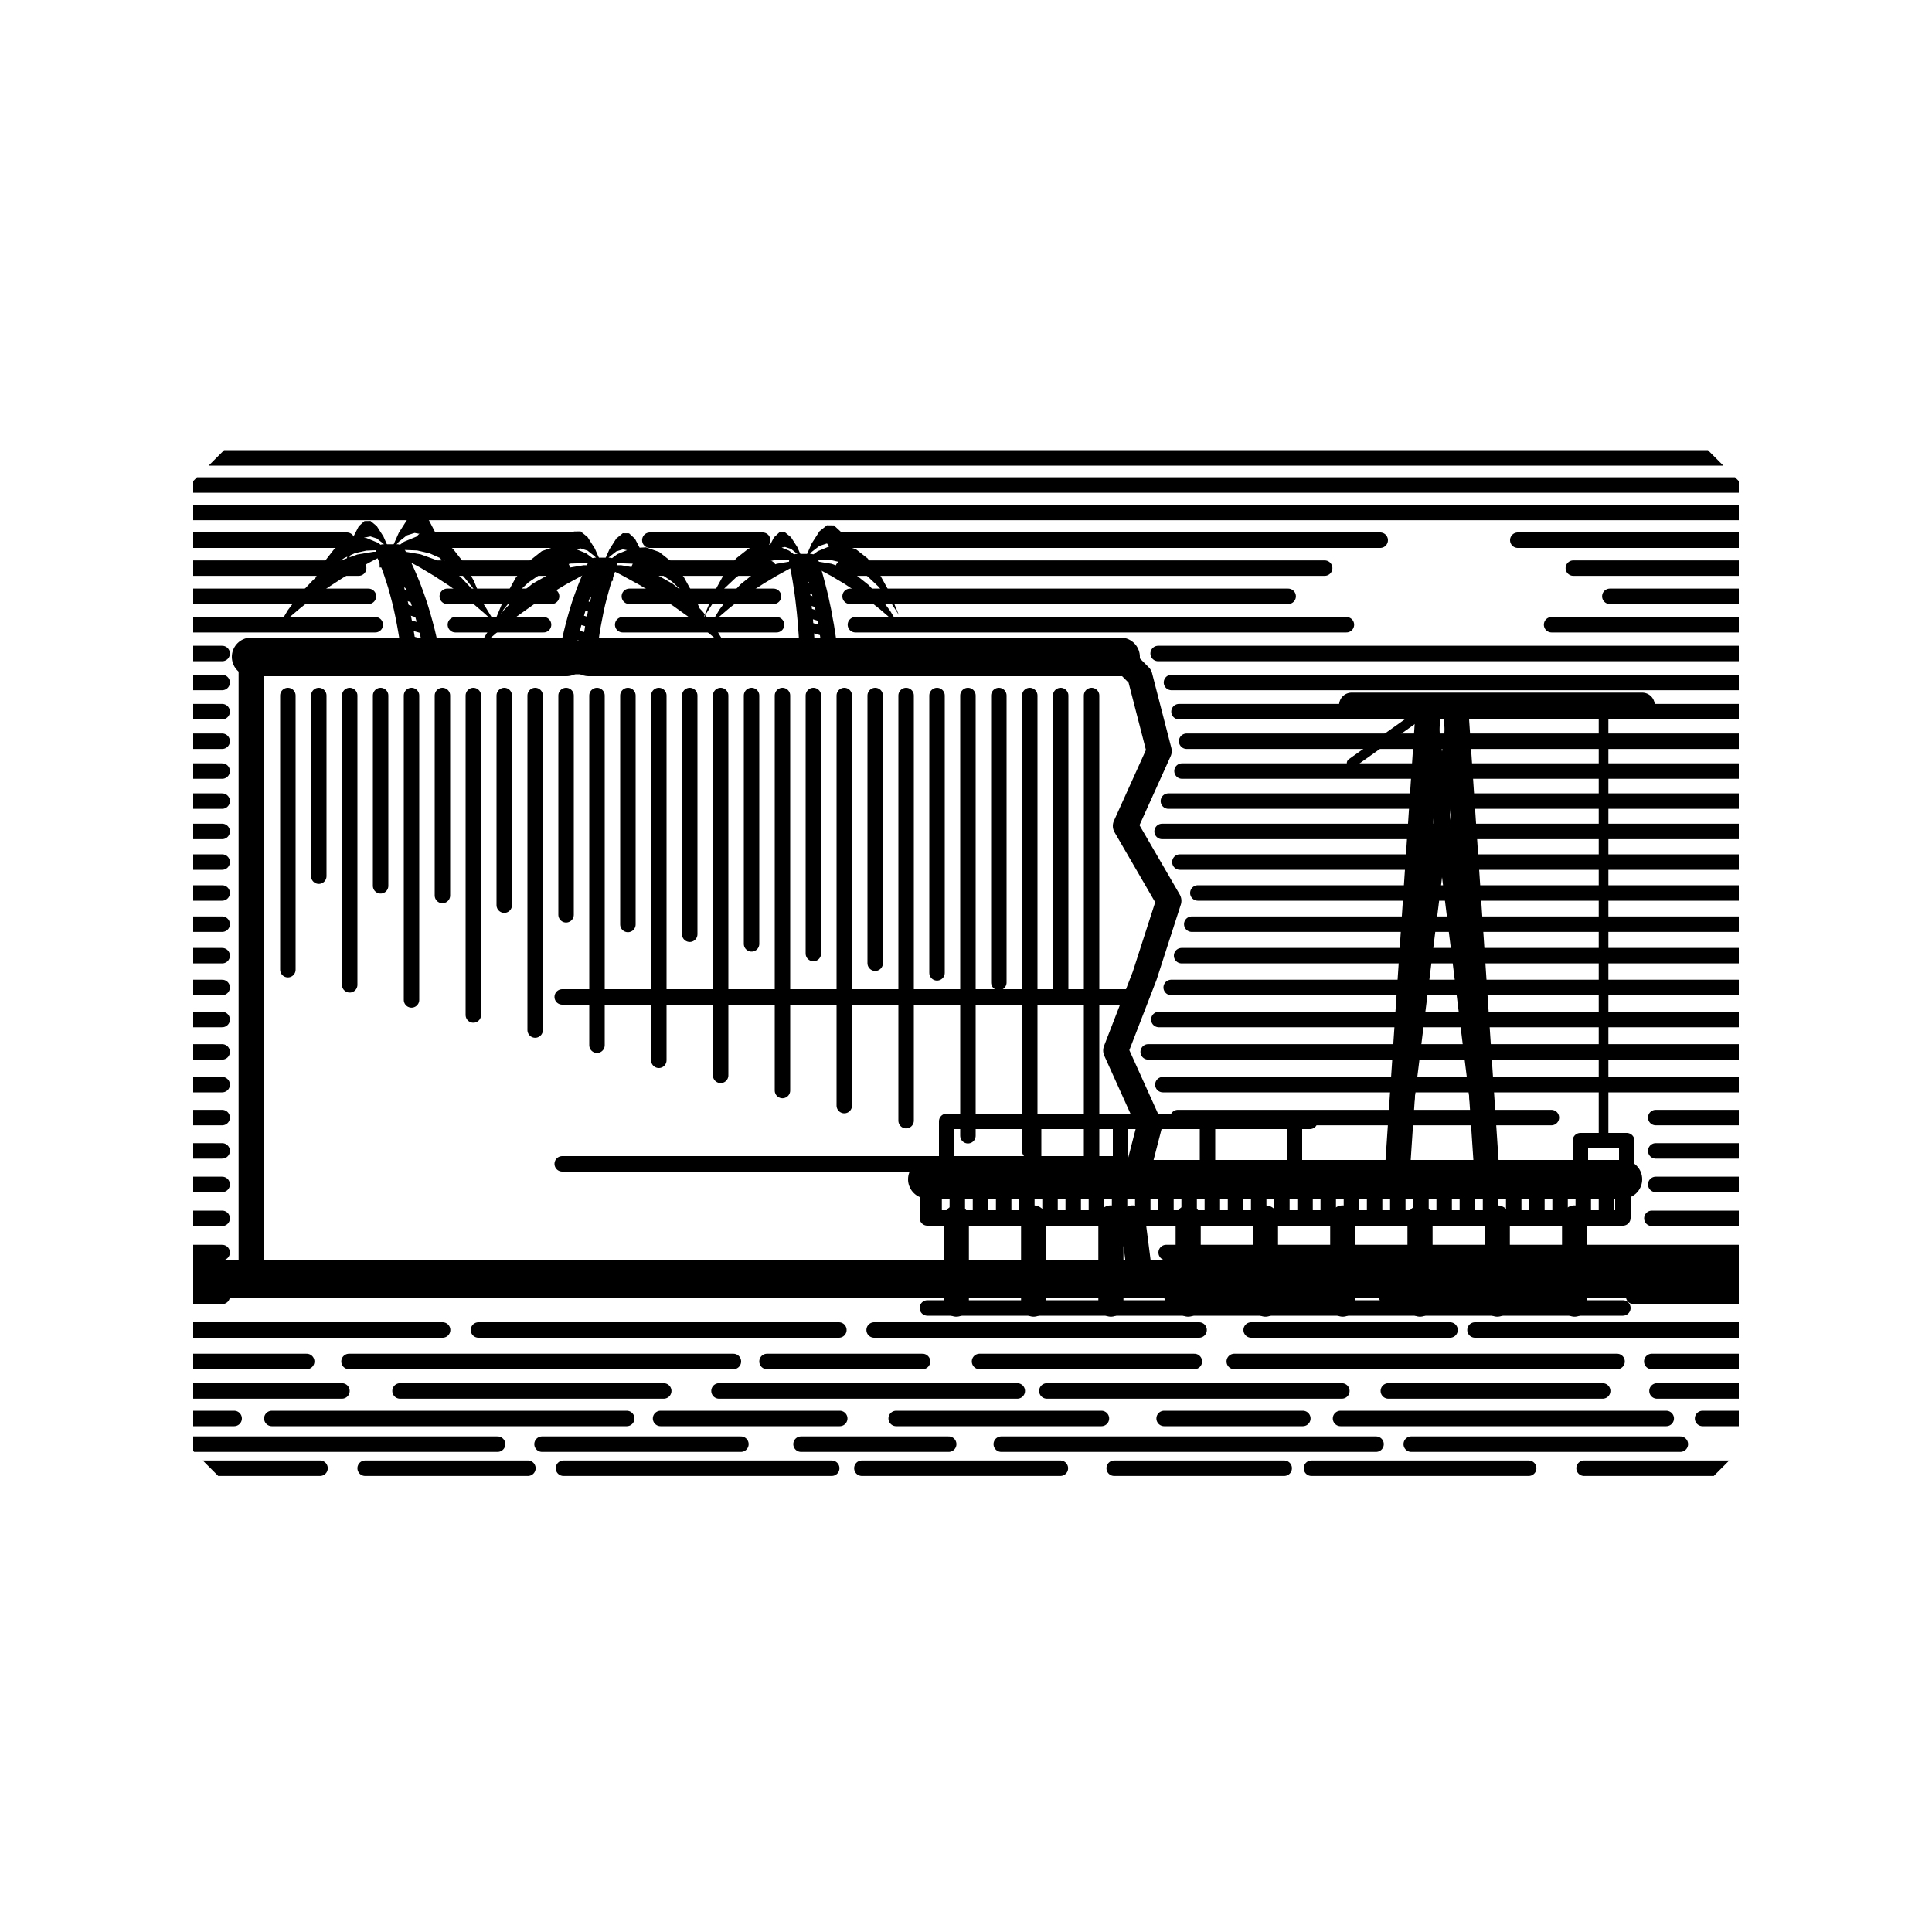
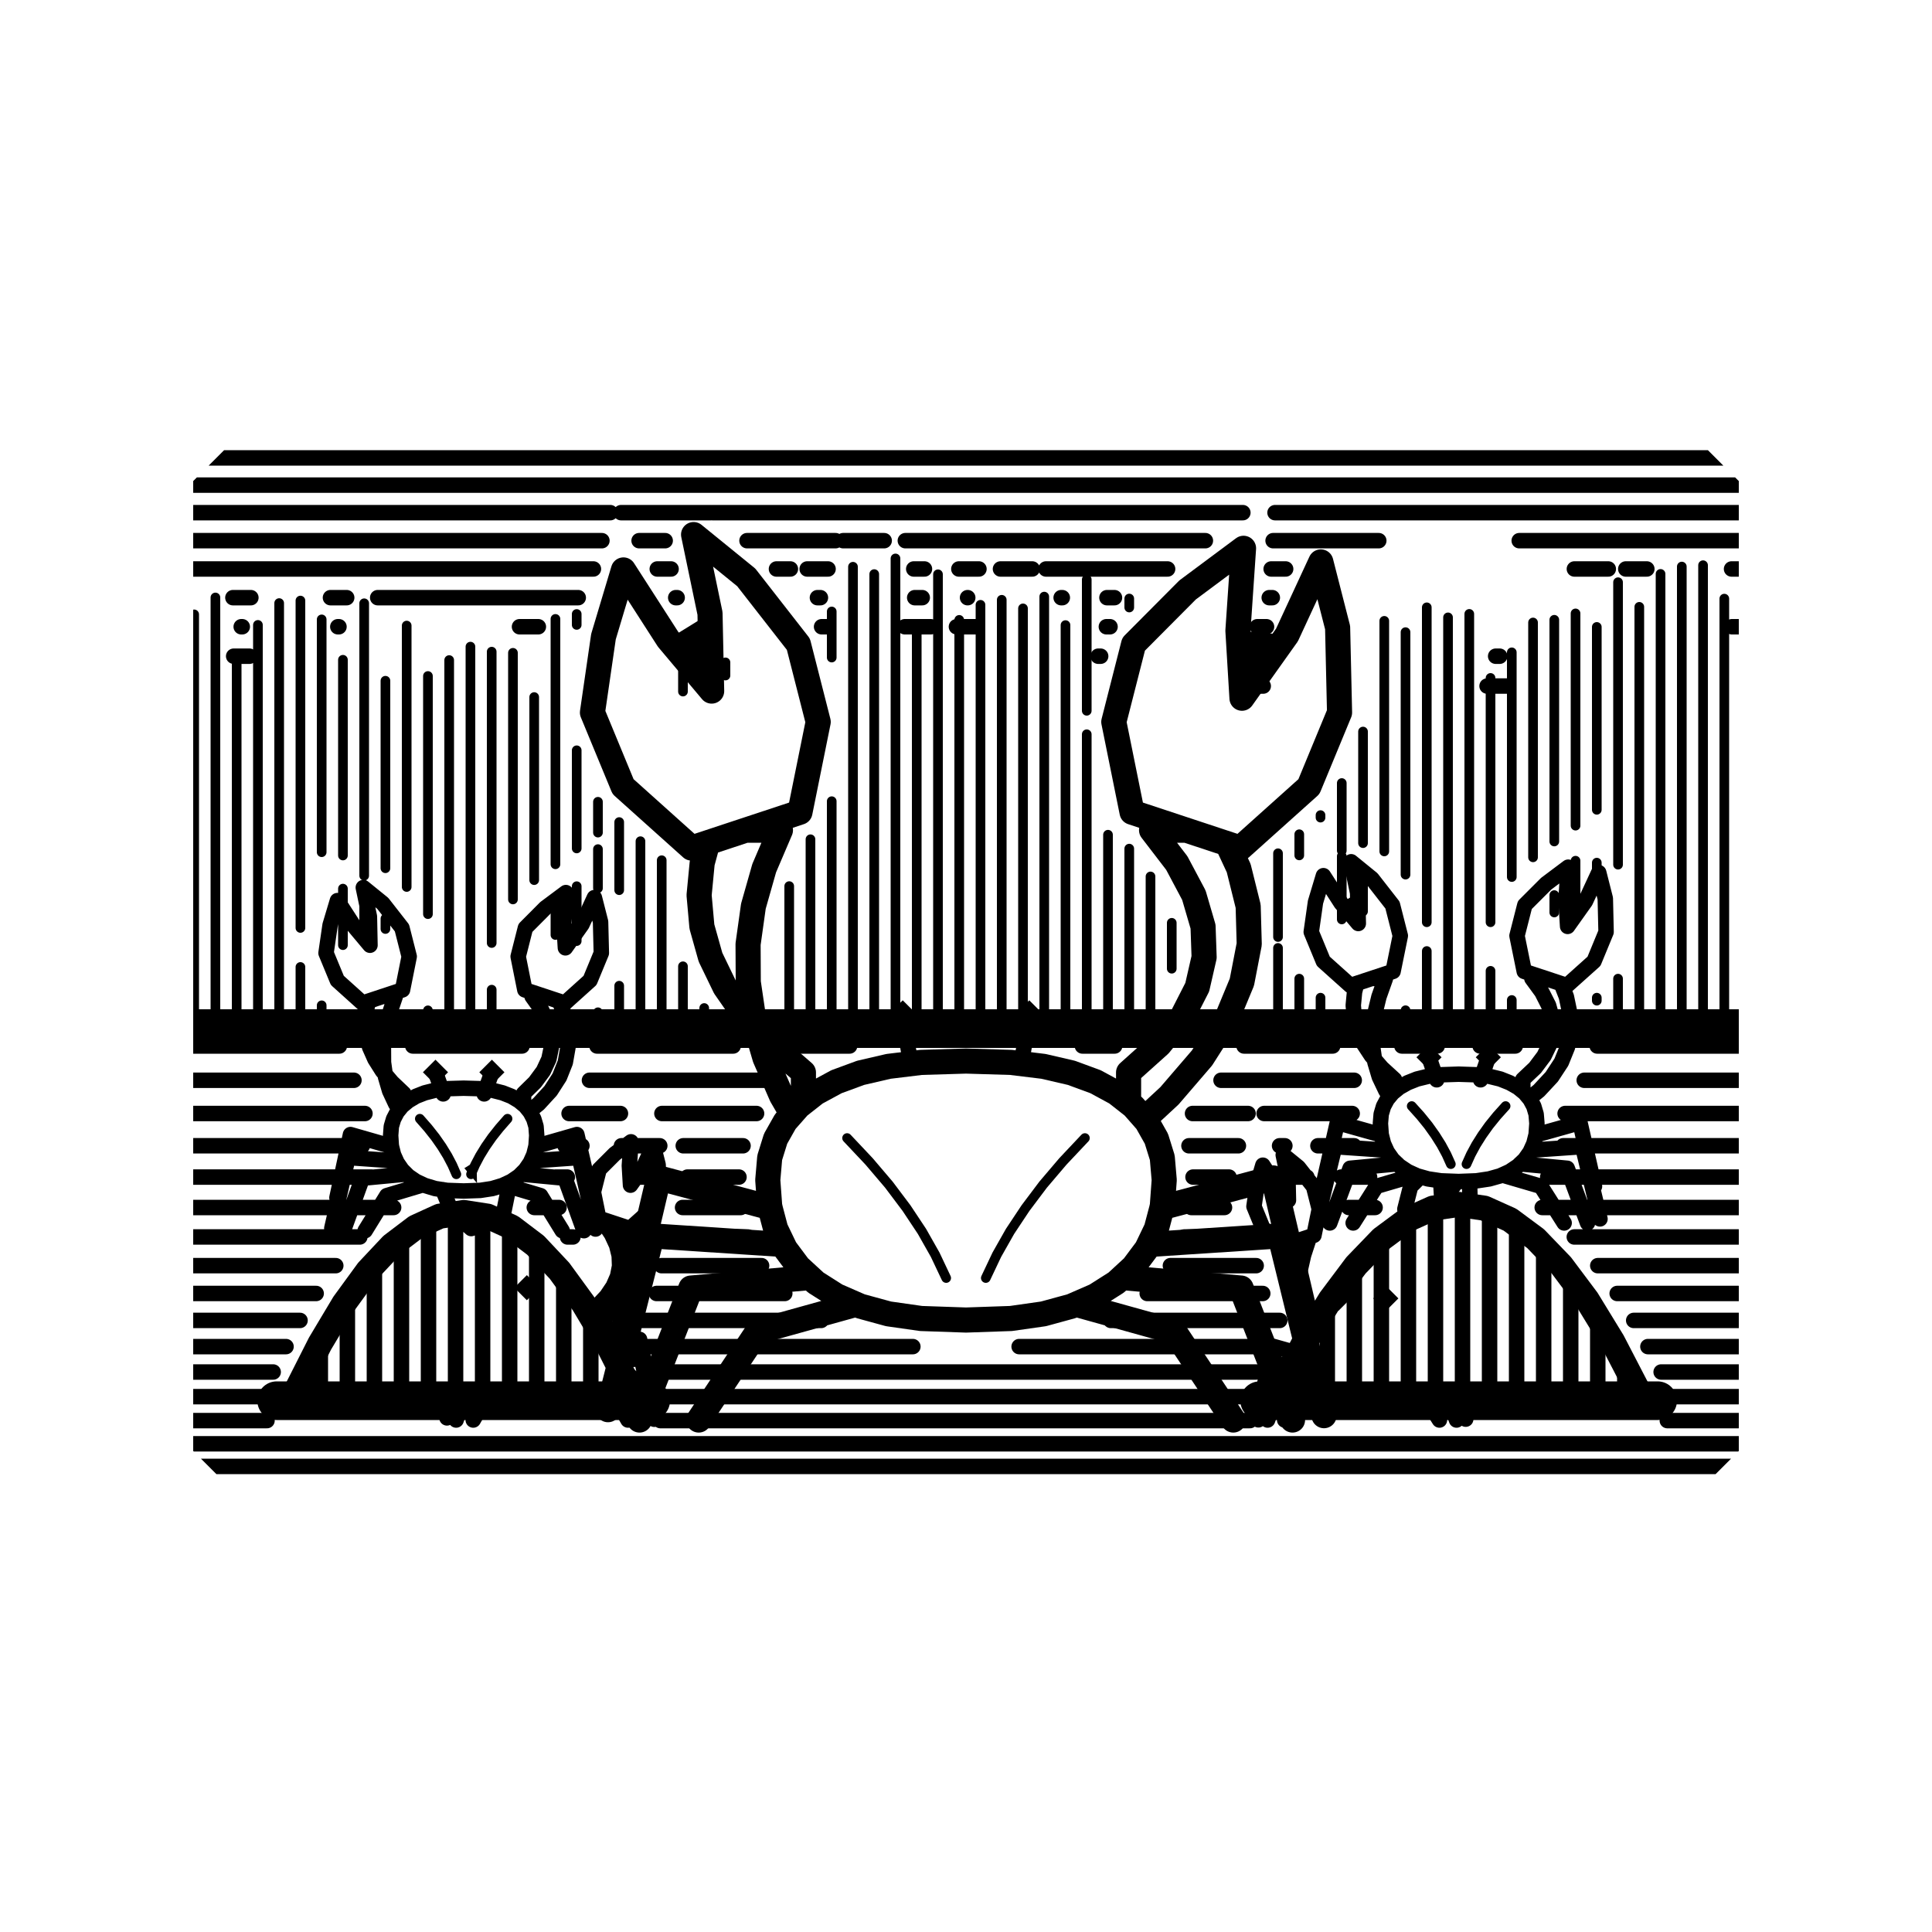
<svg xmlns="http://www.w3.org/2000/svg" viewBox="0 0 200 200">
  <defs>
    <clipPath id="w">
      <path d="M23.8 46L176.2 46L180 49.8L180 150.2L176.2 154L23.8 154L20 150.2L20 49.8Z" />
    </clipPath>
  </defs>
  <g clip-path="url(#w)" fill="none" stroke="#000" stroke-linecap="round" stroke-linejoin="round">
-     <path d="M40.4 57.14L38.66 57.12L37 57.4L35.42 57.97L33.9 58.83L32.46 59.99L31.1 61.43L29.8 63.16L28.59 65.19L29.8 64.04L31.1 62.94L32.46 61.87L33.9 60.85L35.42 59.86L37 58.91L38.66 58L40.4 57.14ZM40.4 57.14L39.13 56.19L37.92 55.69L36.75 55.63L35.65 56.02L34.59 56.85L33.6 58.12L32.65 59.83L31.76 61.99L32.65 60.59L33.6 59.42L34.59 58.48L35.65 57.76L36.75 57.26L37.92 57L39.13 56.95L40.4 57.14ZM40.4 57.14L39.69 55.53L39 54.46L38.35 53.93L37.73 53.94L37.14 54.48L36.58 55.56L36.05 57.19L35.54 59.35L36.05 57.94L36.58 56.85L37.14 56.09L37.73 55.65L38.35 55.53L39 55.74L39.69 56.28L40.4 57.14ZM40.4 57.14L40.4 55.07L40.4 53.59L40.4 52.69L40.4 52.38L40.4 52.64L40.4 53.48L40.4 54.91L40.4 56.91L40.4 55.73L40.4 54.89L40.4 54.4L40.4 54.26L40.4 54.46L40.4 55.01L40.4 55.9L40.4 57.14ZM40.4 57.14L41.28 55.16L42.12 53.84L42.92 53.19L43.68 53.2L44.41 53.87L45.1 55.2L45.75 57.2L46.37 59.86L45.75 58.12L45.1 56.78L44.41 55.85L43.68 55.31L42.92 55.17L42.12 55.42L41.28 56.08L40.4 57.14ZM40.4 57.14L41.82 56.08L43.18 55.52L44.47 55.46L45.71 55.89L46.89 56.81L48 58.23L49.06 60.14L50.05 62.55L49.06 61L48 59.69L46.89 58.63L45.71 57.83L44.47 57.28L43.18 56.98L41.82 56.93L40.4 57.14ZM40.4 57.14L42 57.12L43.53 57.38L45 57.91L46.39 58.7L47.72 59.76L48.98 61.1L50.17 62.69L51.3 64.56L50.17 63.51L48.98 62.49L47.72 61.5L46.39 60.56L45 59.65L43.53 58.77L42 57.94L40.4 57.14ZM39.3 56.54L41.5 56.54L41.5 58.74L39.3 58.74ZM62.35 58.53L60.43 58.51L58.58 58.82L56.83 59.46L55.15 60.41L53.55 61.69L52.04 63.29L50.6 65.21L49.25 67.46L50.6 66.19L52.04 64.96L53.55 63.78L55.15 62.64L56.83 61.55L58.58 60.5L60.43 59.49L62.35 58.53ZM62.35 58.53L60.68 57.28L59.08 56.62L57.55 56.55L56.09 57.05L54.7 58.15L53.38 59.82L52.14 62.08L50.96 64.92L52.14 63.08L53.38 61.54L54.7 60.29L56.09 59.35L57.55 58.7L59.08 58.34L60.68 58.29L62.35 58.53ZM62.35 58.53L61.57 56.77L60.82 55.59L60.1 55.01L59.42 55.02L58.77 55.62L58.16 56.81L57.58 58.58L57.03 60.95L57.58 59.41L58.16 58.21L58.77 57.38L59.42 56.9L60.1 56.77L60.82 57L61.57 57.59L62.35 58.53ZM62.35 58.53L62.35 56.14L62.35 54.42L62.35 53.38L62.35 53.01L62.35 53.32L62.35 54.29L62.35 55.95L62.35 58.27L62.35 56.9L62.35 55.93L62.35 55.36L62.35 55.19L62.35 55.43L62.35 56.06L62.35 57.09L62.35 58.53ZM62.35 58.53L63.09 56.86L63.8 55.75L64.47 55.2L65.12 55.21L65.73 55.77L66.32 56.9L66.87 58.58L67.39 60.82L66.87 59.36L66.32 58.23L65.73 57.44L65.12 56.99L64.47 56.87L63.8 57.08L63.09 57.64L62.35 58.53ZM62.35 58.53L63.92 57.36L65.43 56.74L66.87 56.66L68.24 57.14L69.55 58.17L70.79 59.74L71.96 61.87L73.07 64.54L71.96 62.81L70.79 61.36L69.55 60.19L68.24 59.3L66.87 58.69L65.43 58.35L63.92 58.3L62.35 58.53ZM62.35 58.53L64.29 58.51L66.15 58.83L67.93 59.46L69.63 60.43L71.24 61.72L72.77 63.34L74.22 65.28L75.58 67.55L74.22 66.26L72.77 65.03L71.24 63.83L69.63 62.68L67.93 61.58L66.15 60.52L64.29 59.5L62.35 58.53ZM61.25 57.93L63.45 57.93L63.45 60.13L61.25 60.13ZM83.2 58.14L81.77 58.13L80.41 58.36L79.1 58.82L77.85 59.53L76.67 60.48L75.55 61.67L74.48 63.1L73.48 64.76L74.48 63.82L75.55 62.91L76.67 62.03L77.85 61.19L79.1 60.38L80.41 59.6L81.77 58.85L83.2 58.14ZM83.2 58.14L81.68 57L80.22 56.4L78.82 56.33L77.49 56.79L76.22 57.79L75.02 59.31L73.89 61.37L72.82 63.96L73.89 62.29L75.02 60.88L76.22 59.75L77.49 58.88L78.82 58.29L80.22 57.97L81.68 57.92L83.2 58.14ZM83.2 58.14L82.53 56.62L81.88 55.61L81.27 55.11L80.68 55.11L80.12 55.63L79.59 56.65L79.09 58.18L78.62 60.22L79.09 58.89L79.59 57.87L80.12 57.15L80.68 56.73L81.27 56.62L81.88 56.82L82.53 57.33L83.2 58.14ZM83.2 58.14L83.2 55.87L83.2 54.24L83.2 53.25L83.2 52.9L83.2 53.19L83.2 54.12L83.2 55.68L83.2 57.89L83.2 56.59L83.2 55.67L83.2 55.13L83.2 54.97L83.2 55.19L83.2 55.79L83.2 56.77L83.2 58.14ZM83.2 58.14L84.03 56.25L84.83 55L85.6 54.38L86.33 54.39L87.02 55.03L87.68 56.3L88.3 58.2L88.88 60.72L88.3 59.07L87.68 57.8L87.02 56.91L86.33 56.4L85.6 56.26L84.83 56.51L84.03 57.13L83.2 58.14ZM83.2 58.14L84.65 57.06L86.03 56.49L87.35 56.42L88.61 56.86L89.81 57.8L90.95 59.25L92.03 61.2L93.05 63.66L92.03 62.07L90.95 60.74L89.81 59.66L88.61 58.84L87.35 58.28L86.03 57.98L84.65 57.93L83.2 58.14ZM83.2 58.14L84.66 58.13L86.07 58.36L87.41 58.84L88.68 59.57L89.9 60.54L91.05 61.76L92.14 63.22L93.17 64.93L92.14 63.97L91.05 63.03L89.9 62.13L88.68 61.27L87.41 60.43L86.07 59.63L84.66 58.87L83.2 58.14ZM82.1 57.54L84.3 57.54L84.3 59.74L82.1 59.74Z" fill="#000" stroke="none" />
-     <path d="M42.17 66.24L44.43 66.84M41.88 64.54L44.01 65.14M41.55 62.92L43.54 63.52M41.16 61.37L43.01 61.97M40.72 59.89L42.43 60.49M40.23 58.48L41.8 59.08M58.77 67.24L61.03 67.84M59.14 65.57L61.26 66.17M59.55 63.99L61.54 64.59M60 62.49L61.85 63.09M60.5 61.09L62.22 61.69M61.04 59.76L62.62 60.36M83.52 66.37L85.78 66.97M83.41 64.81L85.54 65.41M83.28 63.32L85.27 63.92M83.12 61.91L84.97 62.51M82.93 60.58L84.64 61.18M82.72 59.32L84.3 59.92M148.34 73L139.92 79M166 73L166 118.08" stroke-width="1" />
-     <path d="M20 47.4L180 47.4M20 50.21L180 50.21M20 53.05L180 53.05M20 55.92L35.91 55.92M43.87 55.92L59.57 55.92M67.27 55.92L78.95 55.92M86.35 55.92L142.88 55.92M157.12 55.92L180 55.92M20 58.81L37.13 58.81M45.23 58.81L58.19 58.81M66.17 58.81L79.56 58.81M87.27 58.81L137.13 58.81M162.87 58.81L180 58.81M20 61.73L38.14 61.73M46.3 61.73L57.1 61.73M65.15 61.73L80.07 61.73M88 61.73L133.35 61.73M166.65 61.73L180 61.73M20 64.67L38.85 64.67M47.14 64.67L56.27 64.67M64.46 64.67L80.39 64.67M88.55 64.67L139.38 64.67M160.62 64.67L180 64.67M20 67.65L23 67.65M119.89 67.65L180 67.65M20 70.65L23 70.65M121.27 70.65L180 70.65M20 73.67L23 73.67M122.05 73.67L180 73.67M20 76.73L23 76.73M122.84 76.73L180 76.73M20 79.82L23 79.82M122.36 79.82L180 79.82M20 82.93L23 82.93M120.95 82.93L180 82.93M20 86.07L23 86.07M120.3 86.07L180 86.07M20 89.24L23 89.24M122.14 89.24L180 89.24M20 92.44L23 92.44M124 92.44L180 92.44M20 95.67L23 95.67M123.37 95.67L180 95.67M20 98.93L23 98.93M122.32 98.93L180 98.93M20 102.22L23 102.22M121.24 102.22L180 102.22M20 105.54L23 105.54M119.96 105.54L180 105.54M20 108.89L23 108.89M118.86 108.89L180 108.89M20 112.28L23 112.28M120.38 112.28L180 112.28M20 115.69L23 115.69M121.93 115.69L160.6 115.69M171.4 115.69L180 115.69M20 119.14L23 119.14M171.4 119.14L180 119.14M20 122.61L23 122.61M171.4 122.61L180 122.61M20 126.12L23 126.12M171 126.12L180 126.12M20 129.66L23 129.66M120.72 129.66L180 129.66M20 134.2L23 134.2M121.31 134.2L137.41 134.2M143.53 134.2L163.49 134.2M169.11 134.2L180 134.2M20 137.68L45.82 137.68M49.53 137.68L86.84 137.68M90.49 137.68L124.13 137.68M129.52 137.68L150.11 137.68M152.69 137.68L180 137.68M20 140.94L31.75 140.94M36.13 140.94L75.92 140.94M79.4 140.94L95.5 140.94M101.4 140.94L123.64 140.94M127.77 140.94L167.4 140.94M170.99 140.94L180 140.94M20 143.99L35.4 143.99M41.41 143.99L68.71 143.99M74.43 143.99L105.31 143.99M108.37 143.99L138.91 143.99M143.72 143.99L165.91 143.99M171.53 143.99L180 143.99M20 146.84L24.24 146.84M28.14 146.84L64.88 146.84M68.38 146.84L86.93 146.84M92.77 146.84L114.02 146.84M120.51 146.84L134.87 146.84M138.77 146.84L172.49 146.84M176.25 146.84L180 146.84M20 149.5L51.51 149.5M56.11 149.5L76.7 149.5M82.92 149.5L98.21 149.5M103.65 149.5L142.45 149.5M146.09 149.5L173.95 149.5M20 151.99L33.13 151.99M37.8 151.99L54.65 151.99M58.33 151.99L86.1 151.99M89.22 151.99L109.77 151.99M115.34 151.99L132.94 151.99M135.76 151.99L158.25 151.99M163.98 151.99L180 151.99M113 72L113 120.7M109.8 72L109.8 102.72M106.6 72L106.6 119.14M103.4 72L103.4 101.71M100.2 72L100.2 117.57M97 72L97 100.71M93.8 72L93.8 116.01M90.6 72L90.6 99.71M87.4 72L87.4 114.45M84.2 72L84.2 98.71M81 72L81 112.89M77.8 72L77.8 97.71M74.6 72L74.6 111.32M71.4 72L71.4 96.71M68.2 72L68.2 109.76M65 72L65 95.7M61.8 72L61.8 108.2M58.6 72L58.6 94.7M55.4 72L55.4 106.63M52.2 72L52.2 93.7M49 72L49 105.07M45.8 72L45.8 92.7M42.6 72L42.6 103.51M39.4 72L39.4 91.7M36.2 72L36.2 101.95M33 72L33 90.7M29.8 72L29.8 100.38M58.2 103.2L117 103.2M58.2 120.48L115.5 120.48M42.4 68L42.29 67.11L42.17 66.24L42.03 65.38L41.88 64.54L41.72 63.72L41.55 62.92L41.36 62.13L41.16 61.37L40.95 60.62L40.72 59.89L40.48 59.17L40.23 58.48L39.96 57.8L39.68 57.14L41.12 57.14L41.47 57.8L41.8 58.48L42.12 59.17L42.43 59.89L42.73 60.62L43.01 61.37L43.28 62.13L43.54 62.92L43.78 63.72L44.01 64.54L44.23 65.38L44.43 66.24L44.62 67.11L44.8 68ZM58.45 69L58.61 68.11L58.77 67.24L58.95 66.4L59.14 65.57L59.34 64.77L59.55 63.99L59.77 63.23L60 62.49L60.25 61.78L60.5 61.09L60.77 60.41L61.04 59.76L61.33 59.13L61.63 58.53L63.07 58.53L62.84 59.13L62.62 59.76L62.41 60.41L62.22 61.09L62.03 61.78L61.85 62.49L61.69 63.23L61.54 63.99L61.39 64.77L61.26 65.57L61.14 66.4L61.03 67.24L60.94 68.11L60.85 69ZM83.6 68L83.56 67.17L83.52 66.37L83.47 65.58L83.41 64.81L83.35 64.06L83.28 63.32L83.2 62.61L83.12 61.91L83.03 61.24L82.93 60.58L82.83 59.94L82.72 59.32L82.6 58.72L82.48 58.14L83.92 58.14L84.11 58.72L84.3 59.32L84.47 59.94L84.64 60.58L84.81 61.24L84.97 61.91L85.12 62.61L85.27 63.32L85.4 64.06L85.54 64.81L85.66 65.58L85.78 66.37L85.89 67.17L86 68ZM96 122.08L163.6 122.08L168 122.08L168 126.08L96 126.08L96 122.08M166.3 122.88L166.3 125.28M163.9 122.88L163.9 125.28M161.5 122.88L161.5 125.28M159.1 122.88L159.1 125.28M156.7 122.88L156.7 125.28M154.3 122.88L154.3 125.28M151.9 122.88L151.9 125.28M149.5 122.88L149.5 125.28M147.1 122.88L147.1 125.28M144.7 122.88L144.7 125.28M142.3 122.88L142.3 125.28M139.9 122.88L139.9 125.28M137.5 122.88L137.5 125.28M135.1 122.88L135.1 125.28M132.7 122.88L132.7 125.28M130.3 122.88L130.3 125.28M127.9 122.88L127.9 125.28M125.5 122.88L125.5 125.28M123.1 122.88L123.1 125.28M120.7 122.88L120.7 125.28M118.3 122.88L118.3 125.28M115.9 122.88L115.9 125.28M113.5 122.88L113.5 125.28M111.1 122.88L111.1 125.28M108.7 122.88L108.7 125.28M106.3 122.88L106.3 125.28M103.9 122.88L103.9 125.28M101.5 122.88L101.5 125.28M99.1 122.88L99.1 125.28M96.7 122.88L96.7 125.28M96 135.4L168 135.4M98 116.08L98 122.08M107 116.08L107 122.08M116 116.08L116 122.08M125 116.08L125 122.08M134 116.08L134 122.08M98 116.08L135.6 116.08M144.6 122.08L150.68 73M153.96 122.08L147.88 73M163.6 118.08L168.4 118.08L168.4 122.08L163.6 122.08Z" stroke-width="1.6" />
-     <path d="M26 68L42.4 68L44.8 68L58.63 68M60.95 68L83.6 68L86 68L116 68L118 70L120 77.75L116.5 85.5L121 93.25L118.5 101L115.5 108.75L119 116.5L117.56 122.08M117.24 126.08L118 132L26 132L26 68M99 126.08L99 135M107 126.08L107 135M115 126.08L115 135M123 126.08L123 135M131 126.08L131 135M139 126.08L139 135M147 126.08L147 135M155 126.08L155 135M163 126.08L163 135M144.6 122.08L147.88 73M153.96 122.08L150.68 73M139.92 73L170 73" stroke-width="2.6" />
-     <path d="M26 68L42.4 68L44.8 68L58.63 68M60.95 68L83.6 68L86 68L116 68M96 122.08L163.6 122.08L168 122.08M20 132.4L180 132.4" stroke-width="4" />
+     <path d="M48.07 120.93L49.38 122.48L49.33 120.15ZM65.15 120.67L65.27 122.69L66.62 120.8ZM53.24 133.3L54.54 132L55.84 133.3L54.54 134.6ZM58.16 133.3L59.46 132L60.76 133.3L59.46 134.6ZM132.07 122.7L133.38 124.25L133.33 121.92ZM149.15 122.44L149.27 124.46L150.62 122.57ZM137.24 134.41L138.54 133.11L139.84 134.41L138.54 135.71ZM142.16 134.41L143.46 133.11L144.76 134.41L143.46 135.71ZM36.64 95.87L38.3 97.85L38.24 94.88ZM58.37 95.54L58.53 98.12L60.24 95.71ZM43.78 111L45.08 109.7L46.38 111L45.08 112.3ZM49.62 111L50.92 109.7L52.22 111L50.92 112.3ZM138.83 93.49L140.61 95.6L140.54 92.43ZM162.11 93.14L162.28 95.9L164.12 93.31ZM146.63 109.45L147.93 108.15L149.23 109.45L147.93 110.75ZM152.77 109.45L154.07 108.15L155.37 109.45L154.07 110.75ZM69.16 66.18L73.67 71.54L73.5 63.5ZM128.15 65.29L128.57 72.28L133.23 65.73ZM91.55 105.45L93.45 103.55L95.35 105.45L93.45 107.35ZM104.65 105.45L106.55 103.55L108.45 105.45L106.55 107.35Z" fill="#000" stroke="none" />
+     <path d="M182.9 71.93L182.9 106.48M180.7 65.37L180.7 106.48M178.5 61.97L178.5 106.48M176.3 58.51L176.3 106.48M174.1 58.65L174.1 106.48M171.9 59.41L171.9 106.48M169.7 62.82L169.7 106.48M167.5 60.27L167.5 89.51M167.5 101.31L167.5 106.48M165.3 64.9L165.3 83.83M165.3 89.3L165.3 90.48M165.3 103.28L165.3 103.59M163.1 63.5L163.1 85.47M163.1 89.1L163.1 95.09M160.9 64.16L160.9 87.11M160.9 92.66L160.9 94.46M158.7 64.44L158.7 88.75M156.5 67.53L156.5 90.79M156.5 103.52L156.5 106.48M154.3 70.18L154.3 95.47M154.3 100.5L154.3 106.48M152.1 63.55L152.1 106.48M149.9 63.91L149.9 106.48M147.7 62.87L147.7 95.47M147.7 98.45L147.7 106.48M145.5 65.44L145.5 90.54M145.5 104.58L145.5 106.48M143.3 64.27L143.3 88.14M141.1 75.73L141.1 87.28M141.1 91.48L141.1 94.35M138.9 81.06L138.9 88.06M138.9 88.63L138.9 95.18M136.7 84.38L136.7 84.64M136.7 103.28L136.7 106.48M134.5 86.36L134.5 88.55M134.5 101.31L134.5 106.48M132.3 88.33L132.3 97M132.3 98.13L132.3 106.48M130.1 105.78L130.1 106.48M127.9 68.05L127.9 71.05M121.3 95.53L121.3 100.28M119.1 90.73L119.1 104.52M116.9 61.96L116.9 62.89M116.9 87.85L116.9 106.48M114.7 86.41L114.7 106.48M112.5 59.99L112.5 73.58M112.5 76.01L112.5 106.48M110.3 64.71L110.3 106.48M108.1 61.76L108.1 106.48M105.9 62.98L105.9 106.48M103.7 62.09L103.7 106.48M101.5 62.61L101.5 106.48M99.3 64.17L99.3 106.48M97.1 59.45L97.1 106.48M94.9 65.25L94.9 106.48M92.7 57.81L92.7 106.48M90.5 59.43L90.5 106.48M88.3 58.67L88.3 106.48M86.1 63.3L86.1 68.07M86.1 82.94L86.1 106.48M83.9 86.88L83.9 106.48M81.7 91.73L81.7 106.48M75.1 68.57L75.1 69.93M72.9 65.96L72.9 70.76M72.9 104.35L72.9 106.48M70.7 67.33L70.7 71.59M70.7 100.03L70.7 106.48M68.5 89.05L68.5 106.48M66.3 87.08L66.3 106.48M64.1 85.1L64.1 92.15M64.1 102.04L64.1 106.48M61.9 83L61.9 86.19M61.9 87.9L61.9 91.95M61.9 104.79L61.9 106.48M59.7 63.56L59.7 64.69M59.7 77.67L59.7 87.83M59.7 91.74L59.7 97.42M57.5 64.07L57.5 89.47M57.5 94.39L57.5 96.79M55.3 72.16L55.3 91.11M53.1 67.58L53.1 93.11M53.1 105.55L53.1 106.48M50.9 67.46L50.9 97.62M50.9 102.45L50.9 106.48M48.7 66.94L48.7 106.48M46.5 68.33L46.5 106.48M44.3 69.98L44.3 94.63M44.3 104.59L44.3 106.48M42.1 64.76L42.1 91.82M39.9 70.47L39.9 89.88M39.9 95.09L39.9 96.17M37.7 62.45L37.7 90.65M37.7 91.98L37.7 97M35.5 68.3L35.5 88.56M35.5 91.99L35.5 97.84M33.3 64.12L33.3 88.22M33.3 104.07L33.3 106.48M31.1 62.17L31.1 96.06M31.1 100.1L31.1 106.48M28.9 62.43L28.9 106.48M26.7 64.69L26.7 106.48M24.5 68.72L24.5 106.48M22.3 61.85L22.3 106.48M20.1 63.6L20.1 106.48M43.46 115.81L44.3 116.77L45.06 117.73L45.73 118.69L46.32 119.65L46.82 120.6L47.24 121.56M52.54 115.81L51.7 116.77L50.94 117.73L50.27 118.69L49.68 119.65L49.18 120.6L48.76 121.56M146.14 114.5L147.04 115.5L147.85 116.5L148.57 117.51L149.2 118.51L149.74 119.51L150.19 120.51M155.86 114.5L154.96 115.5L154.15 116.5L153.43 117.51L152.8 118.51L152.26 119.51L151.81 120.51M87.69 117.81L89.97 120.23L92.02 122.64L93.84 125.06L95.44 127.47L96.81 129.89L97.95 132.3M112.31 117.81L110.03 120.23L107.98 122.64L106.16 125.06L104.56 127.47L103.19 129.89L102.05 132.3" stroke-width="1" />
+     <path d="M20 47.4L180 47.4M20 50.22L180 50.22M20 53.07L63.18 53.07M64.29 53.07L73.59 53.07M73.76 53.07L128.66 53.07M131.99 53.07L180 53.07M20 55.97L62.31 55.97M66.16 55.97L68.86 55.97M77.33 55.97L86.5 55.97M87.28 55.97L91.53 55.97M93.72 55.97L124.78 55.97M131.79 55.97L142.73 55.97M157.27 55.97L180 55.97M20 58.9L61.43 58.9M68.04 58.9L69.47 58.9M80.38 58.9L81.82 58.9M83.56 58.9L85.72 58.9M94.59 58.9L95.7 58.9M99.26 58.9L101.34 58.9M103.57 58.9L106.86 58.9M108.28 58.9L120.87 58.9M131.59 58.9L133.09 58.9M162.98 58.9L166.49 58.9M168.3 58.9L170.48 58.9M179.25 58.9L180 58.9M24.11 61.87L25.97 61.87M34.21 61.87L35.89 61.87M39.1 61.87L59.86 61.87M69.95 61.87L70.1 61.87M84.62 61.87L84.93 61.87M94.69 61.87L95.47 61.87M100.16 61.87L100.18 61.87M109.85 61.87L109.97 61.87M114.59 61.87L115.37 61.87M131.39 61.87L131.71 61.87M24.97 64.88L25.08 64.88M34.97 64.88L35.09 64.88M53.78 64.88L55.73 64.88M85.05 64.88L85.69 64.88M93.66 64.88L96.36 64.88M99.01 64.88L101.08 64.88M114.53 64.88L114.91 64.88M130.15 64.88L131.11 64.88M179.28 64.88L180 64.88M24.19 67.93L25.83 67.93M70.6 67.93L71.13 67.93M113.68 67.93L113.94 67.93M130.02 67.93L130.23 67.93M154.83 67.93L155.25 67.93M129.35 71.02L130.77 71.02M153.94 71.02L156.08 71.02M20 108.28L35.13 108.28M42.73 108.28L54.04 108.28M61.8 108.28L75.9 108.28M81.95 108.28L87.95 108.28M112.05 108.28L115.39 108.28M128.78 108.28L137.96 108.28M145.12 108.28L148.78 108.28M153.22 108.28L156.86 108.28M165.34 108.28L180 108.28M20 111.83L36.64 111.83M61.02 111.83L79.52 111.83M126.4 111.83L140.19 111.83M164 111.83L180 111.83M20 115.27L37.78 115.27M58.91 115.27L64.23 115.27M68.52 115.27L78.32 115.27M123.45 115.27L129.2 115.27M130.86 115.27L139.98 115.27M162.02 115.27L180 115.27M20 118.61L37.51 118.61M58.49 118.61L60.24 118.61M64.33 118.61L68.3 118.61M70.73 118.61L76.92 118.61M123.08 118.61L128.2 118.61M132.46 118.61L133.01 118.61M136.43 118.61L140.18 118.61M161.82 118.61L180 118.61M20 121.85L38.49 121.85M57.51 121.85L58.73 121.85M65.97 121.85L68.23 121.85M71.16 121.85L76.5 121.85M123.5 121.85L127.23 121.85M130.25 121.85L135.29 121.85M138.82 121.85L141.78 121.85M160.22 121.85L180 121.85M20 125L40.75 125M55.31 125L57.87 125M70.66 125L76.68 125M123.32 125L126.76 125M139.62 125L142.35 125M159.65 125L180 125M20 128.05L37.25 128.05M58.75 128.05L59.31 128.05M68.74 128.05L77.41 128.05M122.59 128.05L127.87 128.05M162.97 128.05L180 128.05M20 131.02L34.76 131.02M68.48 131.02L78.84 131.02M121.16 131.02L130.04 131.02M165.4 131.02L180 131.02M20 133.9L32.73 133.9M67.96 133.9L81.24 133.9M118.76 133.9L130.72 133.9M167.41 133.9L180 133.9M20 136.69L31.06 136.69M66.51 136.69L85.01 136.69M114.99 136.69L132.48 136.69M169.12 136.69L180 136.69M20 139.4L29.61 139.4M66.39 139.4L94.5 139.4M105.5 139.4L131.41 139.4M170.59 139.4L180 139.4M20 142.03L28.28 142.03M67.72 142.03L130.04 142.03M171.96 142.03L180 142.03M20 144.58L27.64 144.58M68.36 144.58L129.4 144.58M172.6 144.58L180 144.58M20 147.06L27.64 147.06M68.36 147.06L129.4 147.06M172.6 147.06L180 147.06M20 149.46L180 149.46M20 151.8L180 151.8M46.66 145L46.27 146.78M47.89 145L47.22 147M50.14 145L48.99 147M63.13 139.59L66.21 138.65L67.31 144.11M63.76 140.85L66.41 140.65L67.73 146.92M64.54 142.37L65.24 142.45L66.78 147M63.86 145L65.01 147M48.78 127.18L46.72 125.34L45.82 123.15M52.36 122.56L52.57 123.4L52.02 126.11L48.78 127.18M61.87 135.15L62.8 134.16L63.48 133.15L63.93 132.12L64.14 131.06L64.1 129.99L63.83 128.9L63.31 127.78L62.56 126.65L63.6 126.65M64.77 127.03L65.17 128.25L65.46 129.76L65.49 131.19L65.27 132.52L64.8 133.77L64.07 134.93L63.1 136L62.34 136.6M61.87 136.05L61.87 135.15M61.98 126.11L61.43 123.4L62.02 121.07L63.64 119.45L65.32 118.2L65.15 120.67L65.27 122.69L66.62 120.8L67.63 118.61L68.13 120.58L68.19 123.12L67.28 125.34L65.22 127.18ZM62.94 138.72L62.91 139.16M60.54 135.18L60.88 135.33L61.5 135.71L62.01 136.18L62.42 136.7L62.71 137.29L62.88 137.95L62.94 138.72M59.37 133.54L59.46 133.3M134.42 140.11L131.79 139.37L130.69 144.28M133.77 141.35L131.59 141.2L130.27 146.98M133.01 142.82L132.76 142.84L131.22 147M134.25 145L132.99 147M151.29 145L151.73 146.91M150.04 145L150.78 147M147.75 145L149.01 147M136.13 136.1L135.17 135.21L134.39 134.31L133.78 133.38L133.34 132.43L133.09 131.46L133 130.47L133.09 129.45L133.26 128.79M134.4 128.42L135.44 128.42L134.95 129.92L134.63 131.33L134.47 132.65L134.47 133.89L134.64 135.03L134.97 136.09L135.47 137.05L135.74 137.41M136.13 137L136.13 136.1M132.78 128.95L130.72 127.11L129.81 124.89L130.14 122.62L130.73 120.62L132.07 122.7L133.38 124.25L133.33 121.92L132.84 119.56L134.41 120.84L135.98 122.84L136.57 125.17L136.02 127.88ZM145.65 126.28L145.43 125.17L146.02 122.84L147.04 121.82M149.16 122.24L149.15 122.44L149.27 124.46L150.62 122.57L150.74 122.3M152.11 122.27L152.13 122.35L152.19 124.86M135.11 138.78L135.12 138.73L135.29 138.14L135.58 137.6L135.99 137.12L136.28 136.87M63.96 141.53L63.96 144.7M61.16 136.52L61.16 144.7M58.36 132.46L58.36 144.7M55.56 129.34L55.56 144.7M52.76 127.24L52.76 144.7M49.96 126.12L49.96 144.7M47.16 125.95L47.16 144.7M44.36 126.73L44.36 144.7M41.56 128.45L41.56 144.7M38.76 131.13L38.76 144.7M35.96 134.76L35.96 144.7M33.16 139.33L33.16 144.7M40.53 118.67L36.28 117.45L34.88 123.98M41.03 120.18L36.03 119.83L34.35 127.14M42.06 121.54L37.51 121.97L35.55 127.4M43.81 122.64L40.04 123.77L37.8 127.4M55.47 118.67L59.72 117.45L61.12 123.6M54.97 120.18L59.97 119.83L61.65 127.23M53.94 121.54L58.49 121.97L60.45 127.4M52.19 122.64L55.96 123.77L58.2 127.4M41.8 113.2L40.58 112.04L39.58 110.86L38.81 109.64L38.26 108.4L37.93 107.13L37.82 105.83L37.94 104.5L38.16 103.63M39.6 103.15L40.92 103.15L40.3 104.98L39.89 106.73L39.69 108.39L39.7 109.98L39.91 111.49L40.33 112.92L40.96 114.27L41.34 114.84M41.8 114.35L41.8 113.2M37.53 103.84L34.92 101.49L33.75 98.66L34.17 95.77L34.93 93.23L36.64 95.87L38.3 97.85L38.24 94.88L37.61 91.88L39.62 93.51L41.61 96.06L42.36 99.02L41.67 102.47ZM54.2 113.2L55.38 112.04L56.25 110.86L56.82 109.64L57.08 108.4L57.04 107.13L56.69 105.83L56.04 104.5L55.08 103.15L56.4 103.15M57.91 103.65L58.4 104.98L58.76 106.73L58.8 108.39L58.52 109.98L57.92 111.49L57 112.92L55.76 114.27L54.81 115.04M54.2 114.35L54.2 113.2M54.33 102.47L53.64 99.02L54.39 96.06L56.45 93.99L58.58 92.4L58.37 95.54L58.53 98.12L60.24 95.71L61.53 92.92L62.17 95.43L62.25 98.66L61.08 101.49L58.47 103.84ZM55.56 117.54L55.49 118.62L55.26 119.54L54.89 120.36L54.38 121.1L53.73 121.75L52.94 122.29L52.02 122.72L50.95 123.04L49.71 123.23L48 123.29L46.29 123.23L45.05 123.04L43.98 122.72L43.06 122.29L42.27 121.75L41.62 121.1L41.11 120.36L40.74 119.54L40.51 118.62L40.44 117.54L40.51 116.61L40.74 115.84L41.11 115.13L41.62 114.5L42.27 113.96L43.06 113.49L43.98 113.13L45.05 112.86L46.29 112.7L48 112.65L49.71 112.7L50.95 112.86L52.02 113.13L52.94 113.49L53.73 113.96L54.38 114.5L54.89 115.13L55.26 115.84L55.49 116.61ZM45.88 113.24L45.08 111M50.12 113.24L50.92 111M168.2 141.6L168.2 144.7M165.4 136.66L165.4 144.7M162.6 132.59L162.6 144.7M159.8 129.39L159.8 144.7M157 127.07L157 144.7M154.2 125.62L154.2 144.7M151.4 125.04L151.4 144.7M148.6 125.34L148.6 144.7M145.8 126.51L145.8 144.7M143 128.56L143 144.7M140.2 131.52L140.2 144.7M137.4 135.35L137.4 144.7M134.6 140.06L134.6 144.7M142.99 117.49L138.44 116.21L136.94 122.8M143.53 119.07L138.17 118.7L136.37 126.14M144.64 120.48L139.76 120.94L137.66 126.6M146.51 121.63L142.48 122.81L140.08 126.6M159.01 117.49L163.56 116.21L165.06 122.81M158.47 119.07L163.83 118.7L165.63 126.18M157.36 120.48L162.24 120.94L164.34 126.6M155.49 121.63L159.52 122.81L161.92 126.6M144.36 111.75L143.05 110.55L141.98 109.31L141.15 108.05L140.56 106.76L140.21 105.43L140.09 104.08L140.22 102.7L140.45 101.8M142 101.29L143.42 101.29L142.75 103.18L142.31 104.99L142.1 106.72L142.1 108.38L142.33 109.96L142.78 111.47L143.46 112.9L143.86 113.5M144.36 112.98L144.36 111.75M139.79 102.02L136.99 99.51L135.74 96.48L136.18 93.38L137 90.65L138.83 93.49L140.61 95.6L140.54 92.43L139.87 89.21L142.02 90.96L144.15 93.69L144.96 96.87L144.21 100.56ZM157.64 111.75L158.91 110.55L159.84 109.31L160.45 108.05L160.73 106.76L160.69 105.43L160.31 104.08L159.61 102.7L158.58 101.29L160 101.29M161.62 101.83L162.15 103.18L162.53 104.99L162.57 106.72L162.27 108.38L161.63 109.96L160.64 111.47L159.31 112.9L158.31 113.71M157.64 112.98L157.64 111.75M157.79 100.56L157.04 96.87L157.85 93.69L160.06 91.48L162.34 89.77L162.11 93.14L162.28 95.9L164.12 93.31L165.5 90.33L166.18 93.01L166.26 96.48L165.01 99.51L162.21 102.02ZM159.1 116.3L159.02 117.44L158.78 118.39L158.39 119.25L157.84 120.03L157.14 120.7L156.29 121.27L155.31 121.72L154.17 122.04L152.84 122.24L151 122.31L149.16 122.24L147.83 122.04L146.69 121.72L145.71 121.27L144.86 120.7L144.16 120.03L143.61 119.25L143.22 118.39L142.98 117.44L142.9 116.3L142.98 115.34L143.22 114.53L143.61 113.8L144.16 113.14L144.86 112.57L145.71 112.09L146.69 111.7L147.83 111.42L149.16 111.26L151 111.2L152.84 111.26L154.17 111.42L155.31 111.7L156.29 112.09L157.14 112.57L157.84 113.14L158.39 113.8L158.78 114.53L159.02 115.34ZM148.73 111.78L147.93 109.45M153.27 111.78L154.07 109.45M94.25 109.83L93.45 105.45M105.75 109.83L106.55 105.45" stroke-width="1.6" />
+     <path d="M30.64 144L33.12 139.1L35.6 134.95L38.08 131.55L40.56 128.91L43.04 127.03L45.52 125.9L48 125.52L50.48 125.9L52.96 127.03L55.44 128.91L57.92 131.55L60.4 134.95L62.88 139.1L65.36 144M132.4 144L135.06 138.87L137.71 134.54L140.37 130.99L143.03 128.23L145.69 126.26L148.34 125.07L151 124.68L153.66 125.07L156.31 126.26L158.97 128.23L161.63 130.99L164.29 134.54L166.94 138.87L169.6 144M79.72 125.01L68.19 121.94L64.39 138.11M81.07 128.83L67.5 127.94L62.94 145.93M83.88 132.25L71.52 133.34L66.2 147M88.62 135.02L78.41 137.86L72.33 147M120.28 125.01L131.81 121.94L135.61 138.17M118.93 128.83L132.5 127.94L137.06 146.55M116.12 132.25L128.48 133.34L133.8 147M111.38 135.02L121.59 137.86L127.67 147M83.17 111.02L79.86 108.15L77.15 105.21L75.05 102.19L73.55 99.09L72.66 95.92L72.37 92.67L72.69 89.34L73.26 87.24M77.2 85.94L80.79 85.94L79.11 89.87L77.99 93.81L77.44 97.74L77.46 101.67L78.04 105.6L79.19 109.52L80.9 113.44L81.99 115.32M83.17 114.14L83.17 111.02M71.59 87.79L64.5 81.43L61.33 73.76L62.47 65.91L64.54 59L69.16 66.18L73.67 71.54L73.5 63.5L71.8 55.34L77.25 59.77L82.65 66.69L84.7 74.73L82.81 84.08ZM116.83 111.02L120.03 108.15L122.4 105.21L123.94 102.19L124.65 99.09L124.54 95.92L123.59 92.67L121.82 89.34L119.21 85.94L122.8 85.94M127.05 87.34L128.23 89.87L129.21 93.81L129.32 97.74L128.56 101.67L126.93 105.6L124.43 109.52L121.06 113.44L118.47 115.84M116.83 114.14L116.83 111.02M117.19 84.08L115.3 74.73L117.35 66.69L122.94 61.07L128.73 56.76L128.15 65.29L128.57 72.28L133.23 65.73L136.73 58.17L138.47 64.97L138.67 73.76L135.5 81.43L128.41 87.79ZM120.52 122.16L120.32 124.89L119.71 127.2L118.71 129.28L117.32 131.14L115.55 132.77L113.41 134.13L110.91 135.22L108.02 136.01L104.65 136.49L100 136.65L95.35 136.49L91.98 136.01L89.09 135.22L86.59 134.13L84.45 132.77L82.68 131.14L81.29 129.28L80.29 127.2L79.68 124.89L79.48 122.16L79.68 119.84L80.29 117.88L81.29 116.11L82.68 114.53L84.45 113.14L86.59 111.98L89.09 111.06L91.98 110.39L95.35 109.98L100 109.84L104.65 109.98L108.02 110.39L110.91 111.06L113.41 111.98L115.55 113.14L117.32 114.53L118.71 116.11L119.71 117.88L120.32 119.84Z" stroke-width="2.6" />
+     <path d="M28.64 145L67.36 145M130.4 145L171.6 145M20 106.48L180 106.48" stroke-width="4" />
  </g>
</svg>
